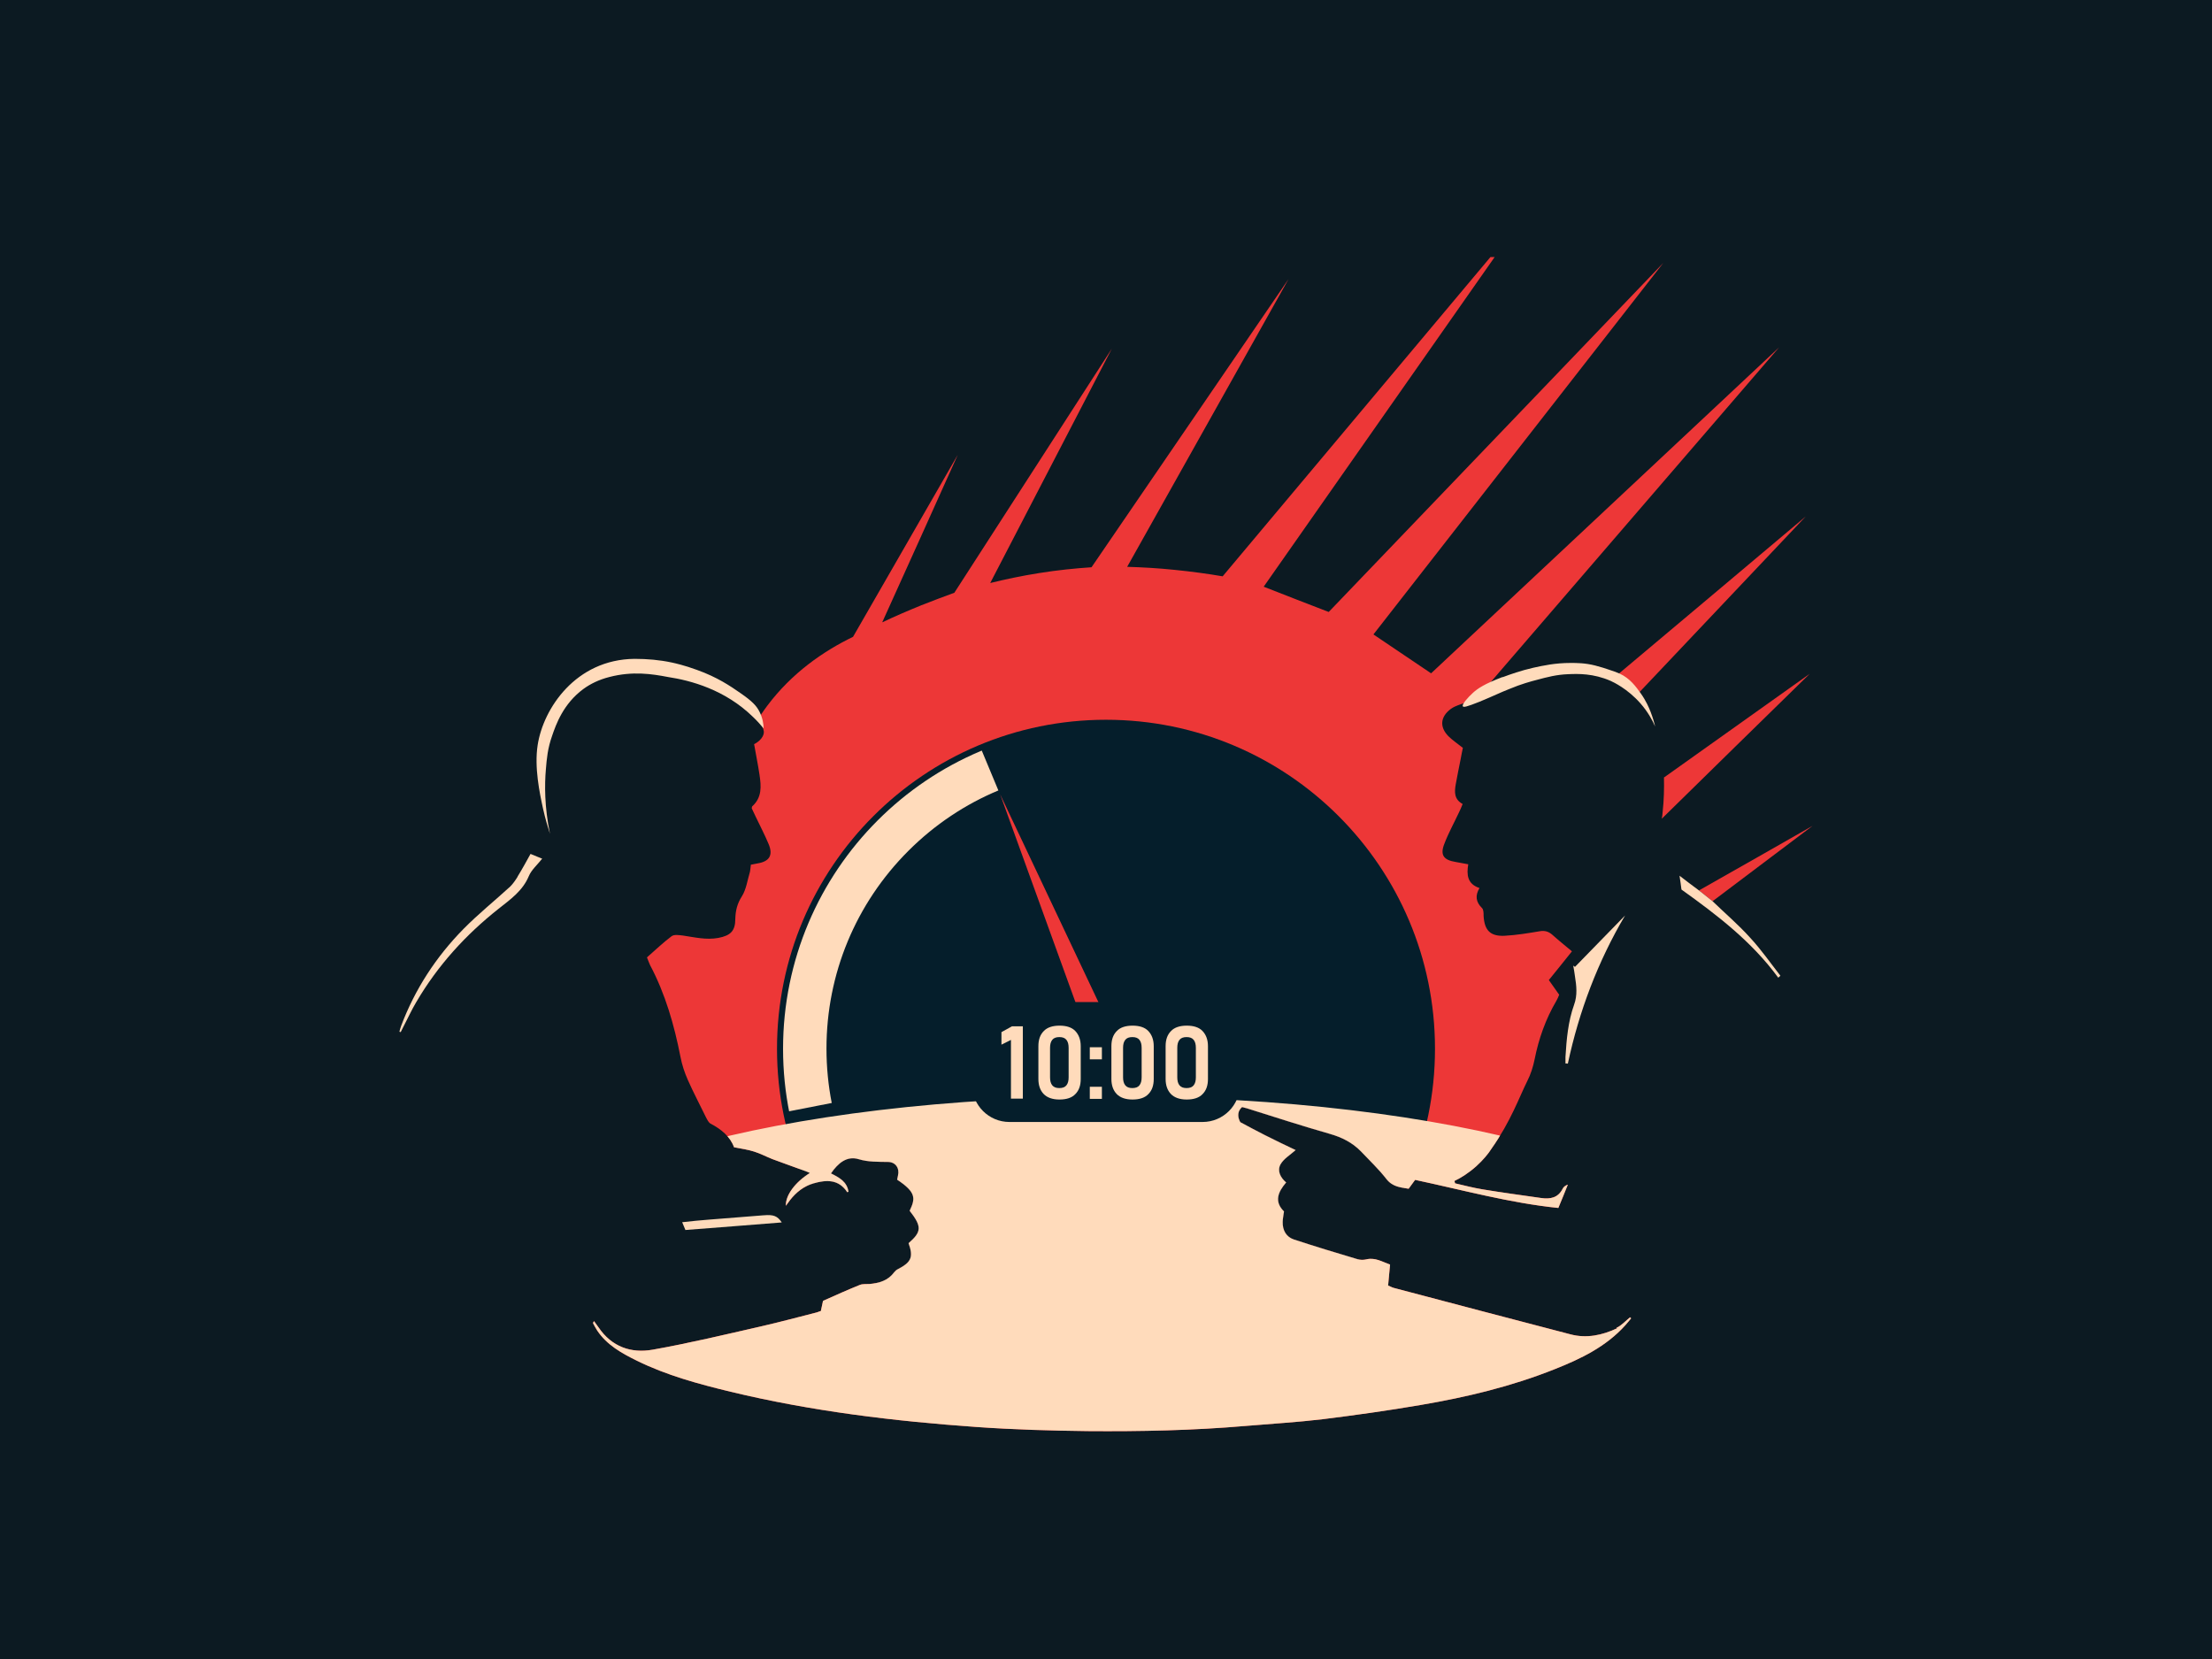
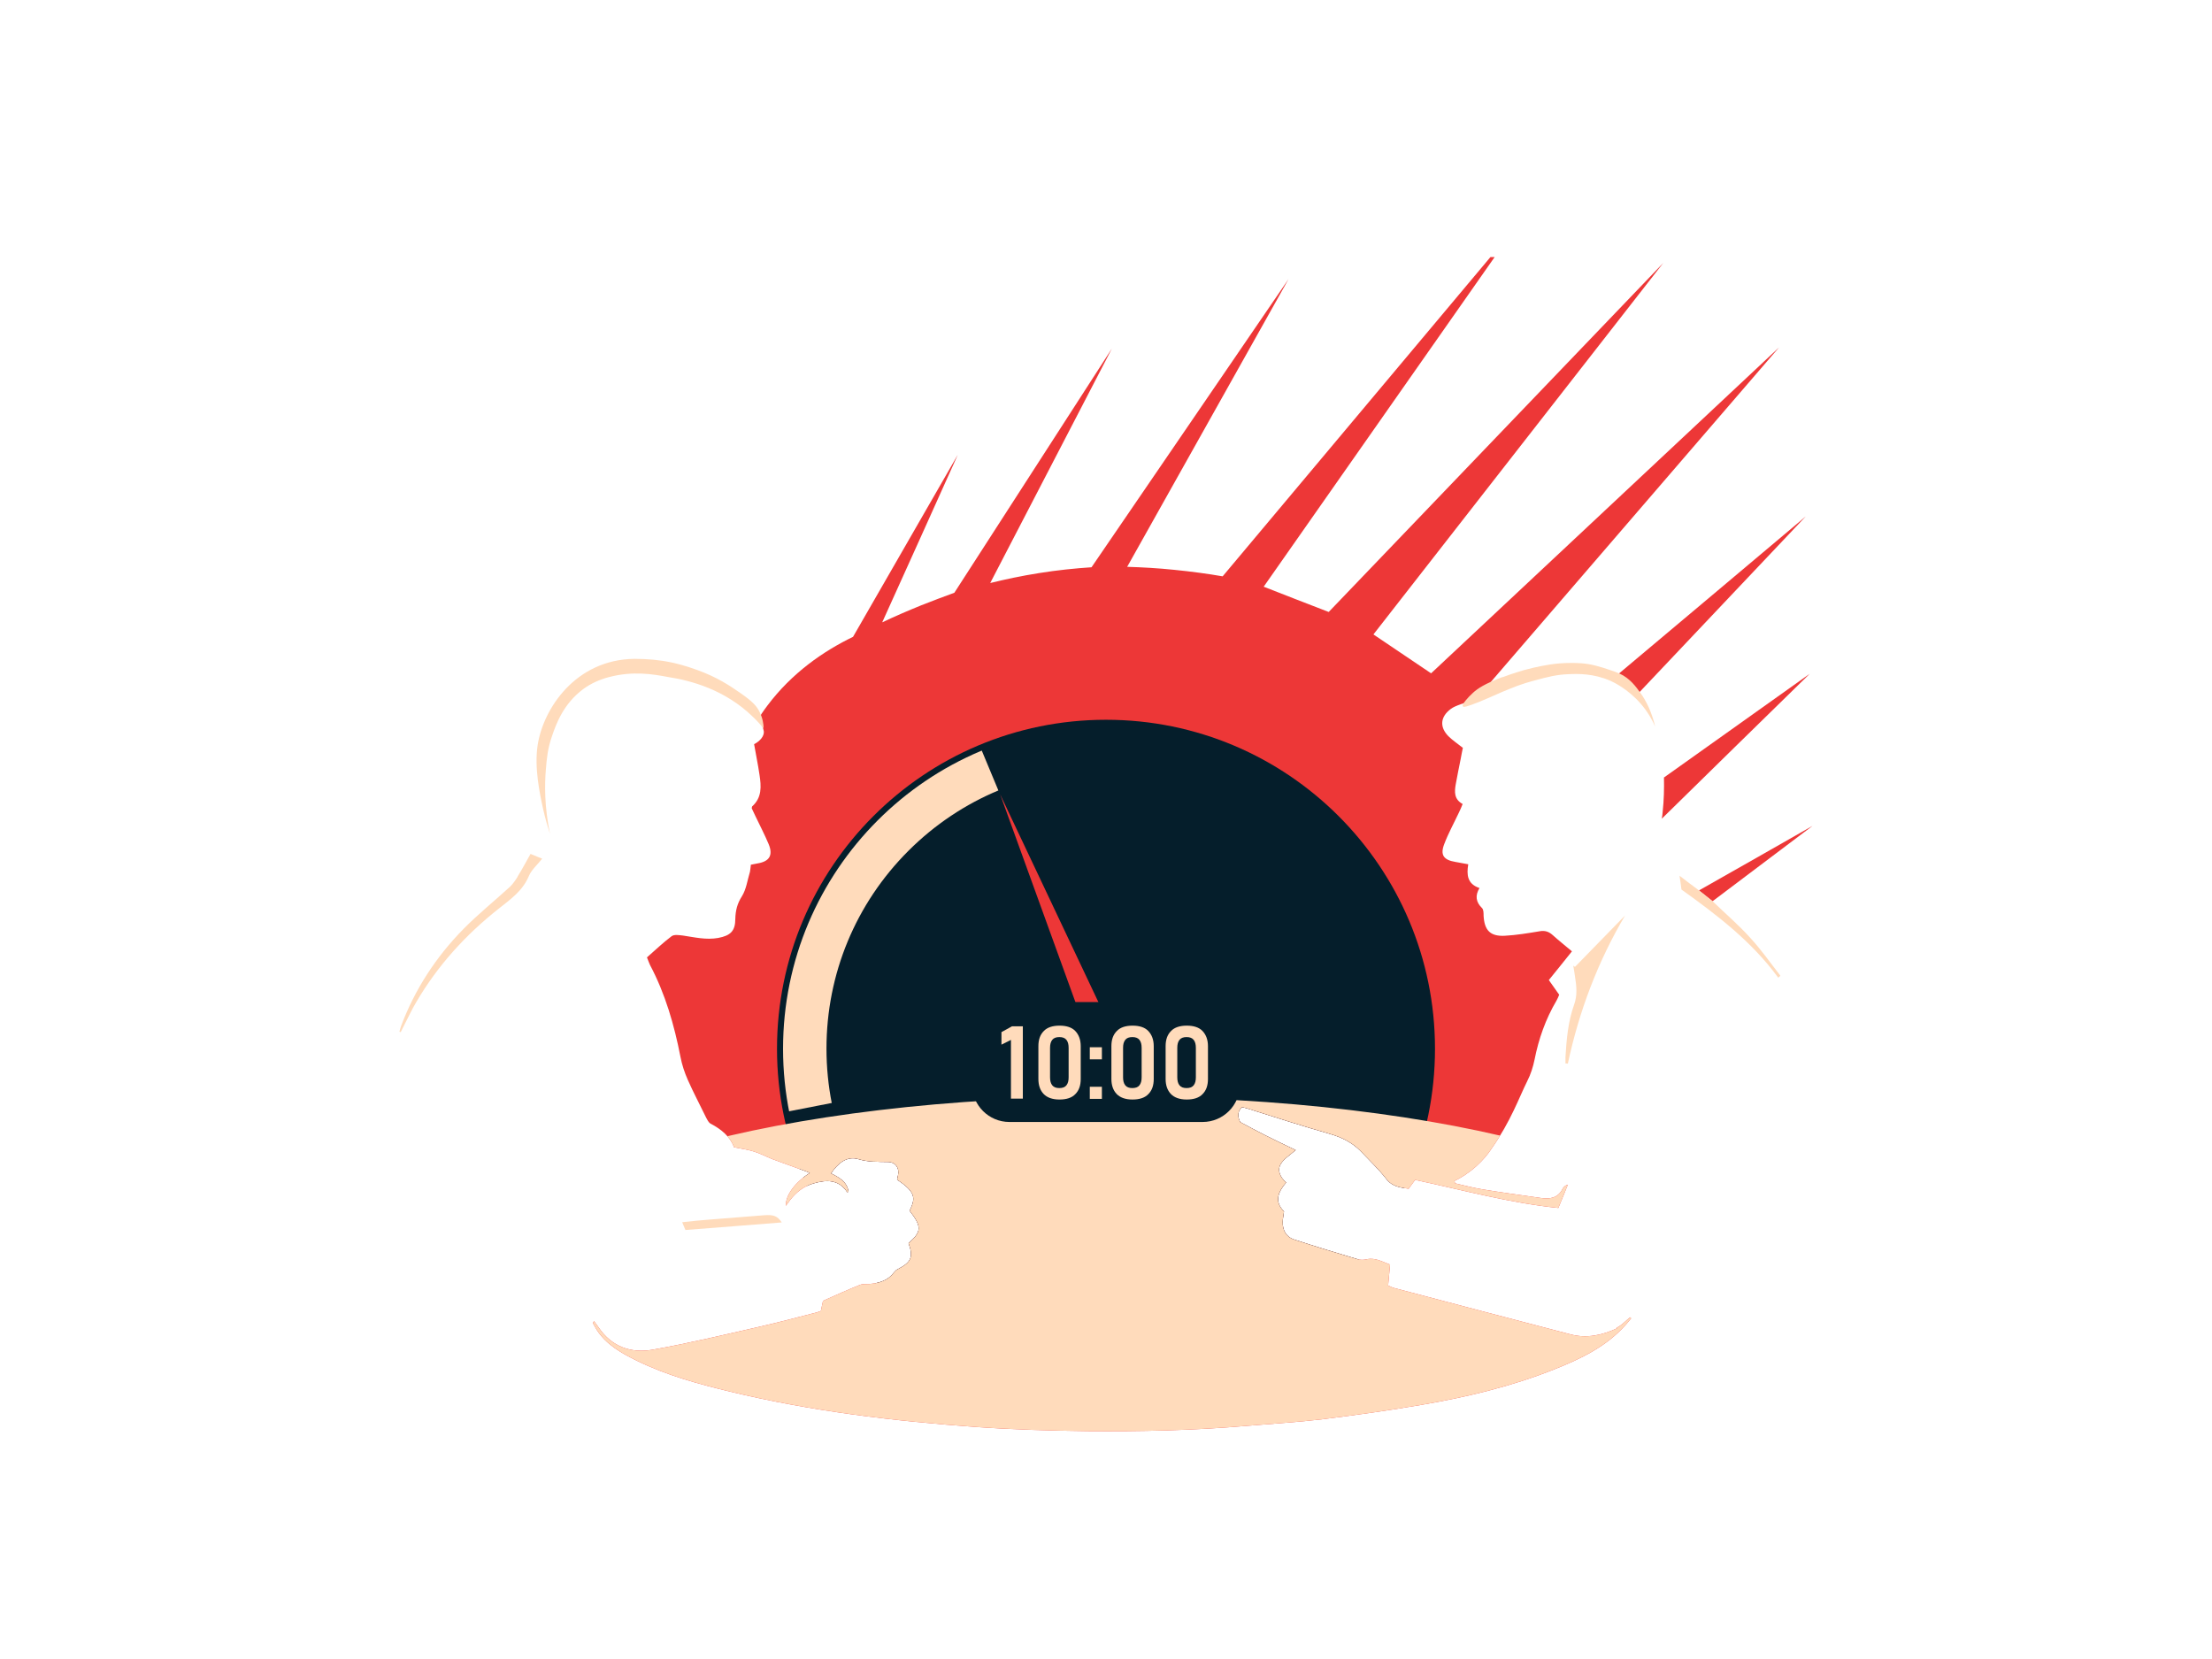
<svg xmlns="http://www.w3.org/2000/svg" id="Layer_1" data-name="Layer 1" width="1024" height="768" viewBox="0 0 1024 768">
  <defs>
    <style>
      .cls-1 {
        fill: none;
      }

-       .cls-1, .cls-2, .cls-3, .cls-4, .cls-5 {
+       .cls-1, .cls-2, .cls-3, .cls-4 {
        stroke-width: 0px;
      }

      .cls-2 {
        fill: #051e2b;
      }

-       .cls-6 {
+       .cls-5 {
        clip-path: url(#clippath-1);
      }

-       .cls-7 {
+       .cls-6 {
        clip-path: url(#clippath);
      }

      .cls-3 {
-         fill: #0c1a22;
+         fill: #ed3737;
      }

      .cls-4 {
-         fill: #ed3737;
-       }
- 
-       .cls-5 {
        fill: #ffdbbb;
      }
    </style>
    <clipPath id="clippath">
      <path class="cls-1" d="m748.6,614.9c-6.8,3.2-14.1,4.8-21.6,2.8-27.3-7.1-54.5-14.3-81.8-21.5-.8-.2-1.6-.7-2.6-1.1.3-3.3.6-6.5.9-9.7-3.7-1.3-6.9-3.4-11-2.4-1.3.3-2.8.3-4.1-.1-9.8-2.9-19.6-5.9-29.4-9.1-3.6-1.2-5.3-4.3-5.2-8.1,0-1.6.4-3.1.6-4.9-4.7-4.6-2.7-9.1,1-13.4-2.8-2.4-4.2-5.5-2.6-8.4,1.5-2.6,4.4-4.3,7-6.6-4.7-2.2-9.4-4.5-14.2-6.9-3.9-2-7.7-4-11.4-6-.2-.3-1.5-2.5-.7-4.9.3-.7.7-1.4,1.5-2.1.8.2,1.6.4,2.3.6,12.7,4,25.4,8.1,38.3,11.8,5.6,1.6,10.4,4,14.4,8.1,4,4.2,8.3,8.3,11.8,12.8,2.9,3.7,6.6,3.9,10.3,4.5,1.1-1.5,2-2.7,3-4.1,22.1,4.7,43.8,10.7,66.3,13,1.6-3.8,3-7.3,4.4-10.8-1.2.4-2,1.1-2.4,1.9-2.1,4.2-5.7,4.9-9.9,4.3-9-1.3-18.1-2.5-27.1-4-4.3-.7-8.5-1.8-12.8-2.8-.1-.4-.2-.8-.3-1.1,2.8-1.3,6.4-3.5,10.1-6.8,3.2-2.9,5.6-5.8,7.1-8.2,8.9-12.6,12.8-23.8,16.5-31.2,1.6-3.1,2.7-6.6,3.4-10,1.9-9.6,5.1-18.7,10.1-27.2.5-.9.9-1.8,1.3-2.8-1.6-2.3-3.1-4.4-4.8-6.8,3.6-4.4,7-8.7,10.7-13.3-3.1-2.6-6.1-5-9-7.6-1.8-1.6-3.6-2.1-5.9-1.7-5.4.9-10.8,1.8-16.3,2.1-6.7.3-9.3-2.6-9.7-9.2,0-1.2,0-2.9-.7-3.6-2.9-2.8-3.3-5.8-1.2-9.3-5.7-1.9-6-6.2-5.2-11-2.3-.4-4.2-.8-6-1.1-5.4-.9-7.1-3.2-5.1-8.3,1.9-5,4.5-9.7,6.8-14.6.6-1.2,1.1-2.4,1.7-3.9-4-2.2-3.8-5.6-3.2-9.1.7-3.9,1.5-7.8,2.3-11.8.3-1.8.7-3.5,1-5.1-2.5-2-4.8-3.5-6.7-5.4-4.2-4.3-3.7-9,1.1-12.6,1.2-.9,2.8-1.5,3.3-1.7,1-.4,1.9-.7,2.6-.9,3-1.7,6-3.5,8.9-5.2.9-1.2,1.9-2.4,2.8-3.6,44.8-52,89.6-104,134.4-156-53.7,50.3-107.4,100.6-161.1,150.9-8.9-6-17.6-11.9-26.7-18,44.7-57.3,89.5-114.7,134.2-172-51.6,53.9-103.3,107.7-154.9,161.6-10.3-4-20-7.7-30.1-11.7,38.9-55.6,77.9-111.1,116.8-166.7-45.3,54-90.5,107.9-135.8,161.9-6.9-1.2-14.4-2.2-22.3-3-7.7-.8-15.1-1.2-21.9-1.4,24.9-44.4,49.8-88.8,74.7-133.2-30.4,44.5-60.8,88.9-91.2,133.4-7.5.5-15.6,1.3-24.3,2.7-8.2,1.3-15.7,2.9-22.6,4.6,18.8-36.2,37.5-72.3,56.3-108.5-24.3,37.7-48.6,75.3-72.9,113-4.9,1.8-10,3.7-15.3,5.8-6.4,2.6-12.4,5.2-18.1,7.9,11.7-25.9,23.4-51.7,35-77.6-16.2,28.1-32.3,56.2-48.5,84.3-13.8,6.7-28.3,16.7-39.7,31.9-.9,1.3-1.9,2.5-2.7,3.8l-1.7,3.1c0,0,.1.1.2.2,1.2,1,1.8,2.3,1.8,2.3.5.9.7,1.9.8,2.5.2,2.1-1.7,4.5-4.5,5.9.8,4.7,1.8,9.4,2.5,14.2.8,5.3,1.2,10.5-3.4,14.6-.1.1-.1.4-.2.9.5,1.1,1.2,2.5,1.8,3.8,2,4.2,4.2,8.4,6,12.7,2.2,5.2.4,8.1-5.1,9-1,.2-2,.4-3.1.6-.2,1.2-.2,2.3-.4,3.2-1.2,3.9-1.7,8.2-3.8,11.5-2.1,3.3-2.9,6.5-3,10.3,0,5.7-2.2,7.8-7.9,8.9-5.6,1-10.9-.3-16.3-1.1-1.8-.2-4.1-.6-5.3.3-4,3-7.6,6.5-11.4,9.8.6,1.4.9,2.5,1.4,3.5,7.1,13.4,11.2,27.7,14.1,42.5.7,3.7,1.9,7.3,3.4,10.7,2.6,5.9,5.6,11.5,8.4,17.3.6,1.1,1.2,2.5,2.2,3,5,2.6,9.1,6.1,10.8,10.9,3.6.7,6.5,1.1,9.3,2,2.9.9,5.7,2.4,8.5,3.5,5.1,1.9,10.2,3.7,15.4,5.6.6.2,1.2.5,1.9.8-6.8,4.3-11.3,10.3-11.1,15.2.7-1,1.3-1.8,1.9-2.6,2.9-3.7,6.4-6.5,11-7.8,5.9-1.7,11.6-1.9,15.5,4.1,0,0,.4-.1.6-.2-.7-4.7-4.3-6.6-8.1-8.5,3.2-4.7,7.3-8.2,12.7-6.6,4.6,1.4,9,1.2,13.6,1.3,3.6,0,5.5,2.9,4.7,6.3-.1.6-.3,1.3-.4,1.9,8.9,5.9,8.5,8.7,5.8,14.4,5.7,7.3,5.6,9.7-.5,15,2.3,6.4,1.3,8.8-4.9,12-.7.3-1.3.9-1.8,1.5-2.8,3.8-6.9,5-11.4,5.4-1.5.1-3.1-.1-4.4.4-5.7,2.3-11.3,4.8-17.1,7.4-.3,1.4-.6,3-1,4.7-.7.2-1.2.4-1.7.6-8.6,2.2-17.2,4.5-25.9,6.5-16.7,3.8-33.3,7.8-50.2,10.8-10,1.8-19-1.3-25.1-10.3-.7-1-1.4-1.9-2.1-2.9-.4.5-.5.9-.4,1.1.6,1.1,1.2,2.2,1.9,3.3,4.5,6.7,11.4,10.5,18.3,13.9,13.8,6.8,28.6,10.8,43.5,14.4,37.4,9,75.5,13.6,113.8,16.3,17.1,1.2,34.3,1.7,51.4,1.9,24.5.2,48.9-.3,73.3-2.4,11.8-1,23.7-1.7,35.5-3.1,15.2-1.9,30.3-4,45.4-6.6,21.2-3.6,42.1-8.6,62.1-16.6,12.1-4.8,23.7-10.4,32.6-20.3.9-1,1.8-2.1,2.7-3.2-.2-.2-.3-.3-.5-.5-2.1,1.7-3.9,3.8-6.3,4.9Z" />
    </clipPath>
    <clipPath id="clippath-1">
      <path class="cls-1" d="m314.4,524.8c65.8-13.9,131.9-25.4,197.6-39.3l-87-208.8c-27.5,13.6-55.1,27.2-82.6,40.7-9.2,69.9-18.9,137.4-28.1,207.4Z" />
    </clipPath>
  </defs>
-   <rect class="cls-3" width="1024" height="768" />
  <g>
    <g>
+       <path class="cls-3" d="m770.3,360c.1,5,0,10.3-.6,15.8-.1,1.1-.2,2.2-.4,3.2,22.8-22.4,45.7-44.8,68.5-67.1-22.5,16-45.1,32.1-67.6,48.1Z" />
+       <path class="cls-4" d="m724.7,489.3c0,1,0,2,0,3,.4,0,.7,0,1.1.1,5.2-24.3,13.9-47.3,26.5-68.6-7.7,7.9-15.5,15.9-23.2,23.8-.3-.2-.5-.4-.8-.6.3,1.7.6,3.4.8,5,.7,4.4,1.2,8.7-.4,13.1-2.8,7.8-3.5,16-4,24.2Z" />
+       <path class="cls-4" d="m239.6,405.9c-1,1.6-2.1,3.2-3.4,4.5-7.2,6.6-14.8,12.7-21.6,19.6-12.7,12.9-22.5,27.9-28.9,44.9-.3.9-.6,1.8-.8,2.7l.6.2c.5-1,1-2,1.5-3,1.9-3.6,3.6-7.4,5.7-10.9,9.9-16.9,22.8-31.1,38.1-43.2,5.4-4.3,11.1-8.2,14-15.1,1.2-2.9,3.9-5.2,6.2-8.1-1.7-.7-3.1-1.2-5.4-2.2-2,3.6-3.9,7.1-6,10.5Z" />
+       <path class="cls-3" d="m786.5,412.2c2.1,1.7,4.2,3.3,6.3,5,15.4-11.6,30.9-23.3,46.3-34.9-17.5,10-35.1,20-52.6,29.9Z" />
+       <path class="cls-4" d="m792.8,417.2c-2.1-1.7-4.2-3.3-6.3-5-2.9-2.1-5.7-4.3-9-6.8.4,2.4.6,4.3.9,6.4,16.5,11.8,32.6,24.1,44.8,40.8.3-.3.7-.6,1-.9-4.6-5.9-8.9-12.1-14-17.6-5.4-6-11.6-11.3-17.4-16.9Z" />
+       <path class="cls-4" d="m353.4,562.6c-8.4.7-16.8,1.3-25.2,2-4,.3-8,.7-12.4,1.2.6,1.5,1,2.4,1.5,3.6,15.2-1.2,30-2.3,44.6-3.5-2-3-3.8-3.7-8.4-3.3Z" />
+     </g>
+     <path class="cls-3" d="m749.2,312.1c1.6,1.2,3.4,2.6,5.2,4.3,1.6,1.5,3,3.1,4.1,4.5,25.8-27.3,51.6-54.5,77.4-81.8-28.9,24.3-57.8,48.7-86.8,73Z" />
+     <g class="cls-6">
+       <rect class="cls-3" x="124.4" y="119" width="795.1" height="591.4" />
      <g>
-         <path class="cls-4" d="m770.3,360c.1,5,0,10.3-.6,15.8-.1,1.1-.2,2.2-.4,3.2,22.8-22.4,45.7-44.8,68.5-67.1-22.5,16-45.1,32.1-67.6,48.1Z" />
-         <path class="cls-5" d="m724.7,489.3c0,1,0,2,0,3,.4,0,.7,0,1.1.1,5.2-24.3,13.9-47.3,26.5-68.6-7.7,7.9-15.5,15.9-23.2,23.8-.3-.2-.5-.4-.8-.6.3,1.7.6,3.4.8,5,.7,4.4,1.2,8.7-.4,13.1-2.8,7.8-3.5,16-4,24.2Z" />
-         <path class="cls-5" d="m239.6,405.9c-1,1.6-2.1,3.2-3.4,4.5-7.2,6.6-14.8,12.7-21.6,19.6-12.7,12.9-22.5,27.9-28.9,44.9-.3.9-.6,1.8-.8,2.7l.6.2c.5-1,1-2,1.5-3,1.9-3.6,3.6-7.4,5.7-10.9,9.9-16.9,22.8-31.1,38.1-43.2,5.4-4.3,11.1-8.2,14-15.1,1.2-2.9,3.9-5.2,6.2-8.1-1.7-.7-3.1-1.2-5.4-2.2-2,3.6-3.9,7.1-6,10.5Z" />
-         <path class="cls-4" d="m786.5,412.2c2.1,1.7,4.2,3.3,6.3,5,15.4-11.6,30.9-23.3,46.3-34.9-17.5,10-35.1,20-52.6,29.9Z" />
-         <path class="cls-5" d="m792.8,417.2c-2.1-1.7-4.2-3.3-6.3-5-2.9-2.1-5.7-4.3-9-6.8.4,2.4.6,4.3.9,6.4,16.5,11.8,32.6,24.1,44.8,40.8.3-.3.7-.6,1-.9-4.6-5.9-8.9-12.1-14-17.6-5.4-6-11.6-11.3-17.4-16.9Z" />
-         <path class="cls-5" d="m353.4,562.6c-8.4.7-16.8,1.3-25.2,2-4,.3-8,.7-12.4,1.2.6,1.5,1,2.4,1.5,3.6,15.2-1.2,30-2.3,44.6-3.5-2-3-3.8-3.7-8.4-3.3Z" />
+         <circle class="cls-2" cx="512" cy="485.5" r="152.3" />
+         <path class="cls-3" d="m506.5,487.8s-43.5-120.1-43.5-120.1c0,0,54.6,115.5,54.6,115.5,3.2,7.7-7.9,12.3-11.1,4.6h0Z" />
+         <g class="cls-5">
+           <path class="cls-4" d="m512,356c34.6,0,67.1,13.5,91.5,37.9s37.9,57,37.9,91.5-13.5,67.1-37.9,91.5c-24.5,24.5-57,37.9-91.5,37.9s-67.1-13.5-91.5-37.9c-24.5-24.5-37.9-57-37.9-91.5s13.5-67.1,37.9-91.5,57-37.9,91.5-37.9m0-20c-82.5,0-149.5,66.9-149.5,149.5s66.9,149.5,149.5,149.5,149.5-66.9,149.5-149.5-66.9-149.5-149.5-149.5h0Z" />
+         </g>
      </g>
-       <path class="cls-4" d="m749.2,312.1c1.6,1.2,3.4,2.6,5.2,4.3,1.6,1.5,3,3.1,4.1,4.5,25.8-27.3,51.6-54.5,77.4-81.8-28.9,24.3-57.8,48.7-86.8,73Z" />
-       <g class="cls-7">
-         <rect class="cls-4" x="124.4" y="119" width="795.1" height="591.4" />
-         <g>
-           <circle class="cls-2" cx="512" cy="485.5" r="152.3" />
-           <path class="cls-4" d="m506.5,487.8s-43.5-120.1-43.5-120.1c0,0,54.6,115.5,54.6,115.5,3.2,7.7-7.9,12.3-11.1,4.6h0Z" />
-           <g class="cls-6">
-             <path class="cls-5" d="m512,356c34.6,0,67.1,13.5,91.5,37.9s37.9,57,37.9,91.5-13.5,67.1-37.9,91.5c-24.5,24.5-57,37.9-91.5,37.9s-67.1-13.5-91.5-37.9c-24.5-24.5-37.9-57-37.9-91.5s13.5-67.1,37.9-91.5,57-37.9,91.5-37.9m0-20c-82.5,0-149.5,66.9-149.5,149.5s66.9,149.5,149.5,149.5,149.5-66.9,149.5-149.5-66.9-149.5-149.5-149.5h0Z" />
-           </g>
-         </g>
-         <ellipse class="cls-5" cx="516.2" cy="586.8" rx="280.6" ry="79.1" />
-       </g>
-       <path class="cls-5" d="m695.6,313.4c-8.4,3.2-11.5,5.3-13.7,7.3-2.3,2.1-5.3,5.4-4.7,6.3.4.5,1.8.2,7.6-2.1,6.8-2.8,9.7-4.3,13.8-5.9,5.7-2.4,10.3-3.6,12.6-4.2,5.2-1.4,9.4-2.5,14.8-2.7,4.5-.2,11.6-.4,19.6,3.1,1.3.6,7.8,3.6,13.8,10.4,3.5,4,5.6,7.9,6.8,10.7-.4-1.8-1.1-4.2-2.1-6.8-.7-1.8-2.1-5.1-4.6-8.6-2.1-2.9-4.9-6.9-9.8-9.1-1.4-.6-3-1.2-5.2-1.9-.8-.3-3.6-1.2-6-1.8-4.7-1.2-8.6-1.2-11.4-1.2-7.2,0-12.6,1.2-17.2,2.2-6.1,1.4-10.5,3-14.3,4.4Z" />
-       <path class="cls-5" d="m342.7,320.8c-4.6-3.2-10.6-7.3-20.1-10.7-5.7-2.1-10.2-3.1-11.6-3.4-5.6-1.2-11.3-1.7-17.3-1.7-27.2.3-42.2,23-44.8,39.9-1.6,10.3.9,22.2,2.5,29.5,1.1,4.9,2.3,8.8,3.2,11.6-2.6-12.6-2.5-22.9-1.9-29.8.4-4.9.8-9.7,2.9-15.6,1.8-5.3,5.2-14.8,14.4-21.6,3.4-2.5,7.4-4.4,12.1-5.6,10.8-2.8,19.8-1.4,27.1,0,10.5,1.6,26.4,5.8,39.4,18.5,1.8,1.7,3.4,3.5,4.9,5.3,0-1.9-.4-4.7-1.9-7.7-1.4-2.8-3.4-4.9-8.9-8.7Z" />
+       <ellipse class="cls-4" cx="516.2" cy="586.8" rx="280.6" ry="79.1" />
    </g>
+     <path class="cls-4" d="m695.6,313.4c-8.4,3.2-11.5,5.3-13.7,7.3-2.3,2.1-5.3,5.4-4.7,6.3.4.5,1.8.2,7.6-2.1,6.8-2.8,9.7-4.3,13.8-5.9,5.7-2.4,10.3-3.6,12.6-4.2,5.2-1.4,9.4-2.5,14.8-2.7,4.5-.2,11.6-.4,19.6,3.1,1.3.6,7.8,3.6,13.8,10.4,3.5,4,5.6,7.9,6.8,10.7-.4-1.8-1.1-4.2-2.1-6.8-.7-1.8-2.1-5.1-4.6-8.6-2.1-2.9-4.9-6.9-9.8-9.1-1.4-.6-3-1.2-5.2-1.9-.8-.3-3.6-1.2-6-1.8-4.7-1.2-8.6-1.2-11.4-1.2-7.2,0-12.6,1.2-17.2,2.2-6.1,1.4-10.5,3-14.3,4.4Z" />
+     <path class="cls-4" d="m342.7,320.8c-4.6-3.2-10.6-7.3-20.1-10.7-5.7-2.1-10.2-3.1-11.6-3.4-5.6-1.2-11.3-1.7-17.3-1.7-27.2.3-42.2,23-44.8,39.9-1.6,10.3.9,22.2,2.5,29.5,1.1,4.9,2.3,8.8,3.2,11.6-2.6-12.6-2.5-22.9-1.9-29.8.4-4.9.8-9.7,2.9-15.6,1.8-5.3,5.2-14.8,14.4-21.6,3.4-2.5,7.4-4.4,12.1-5.6,10.8-2.8,19.8-1.4,27.1,0,10.5,1.6,26.4,5.8,39.4,18.5,1.8,1.7,3.4,3.5,4.9,5.3,0-1.9-.4-4.7-1.9-7.7-1.4-2.8-3.4-4.9-8.9-8.7Z" />
+   </g>
+   <g>
+     <rect class="cls-2" x="450" y="463.9" width="124" height="55.5" rx="17.3" ry="17.3" />
    <g>
-       <rect class="cls-2" x="450" y="463.9" width="124" height="55.5" rx="17.3" ry="17.3" />
-       <g>
-         <path class="cls-5" d="m473.5,475.2v33.4h-5.5v-27.2l-4.4,2.2v-5.8l4.9-2.7h5Z" />
-         <path class="cls-5" d="m490.4,509c-3.2,0-5.7-.9-7.3-2.6-1.6-1.7-2.4-4-2.4-6.9v-15.2c0-3,.8-5.3,2.5-7,1.6-1.7,4.1-2.5,7.3-2.5s5.7.8,7.3,2.5c1.6,1.7,2.5,4,2.5,7v15.2c0,3-.8,5.3-2.5,7-1.6,1.7-4.1,2.5-7.3,2.5Zm0-5.3c1.5,0,2.6-.4,3.3-1.3s1-2.1,1-3.7v-13.6c0-1.6-.3-2.8-1-3.7-.7-.9-1.8-1.3-3.3-1.3s-2.6.4-3.3,1.3c-.7.9-1,2.1-1,3.7v13.6c0,1.6.3,2.8,1,3.7.7.9,1.8,1.3,3.3,1.3Z" />
-         <path class="cls-5" d="m504.5,490.4v-5.6h5.6v5.6h-5.6Zm0,18.3v-5.6h5.6v5.6h-5.6Z" />
-         <path class="cls-5" d="m524.2,509c-3.2,0-5.7-.9-7.3-2.6-1.6-1.7-2.4-4-2.4-6.9v-15.2c0-3,.8-5.3,2.5-7,1.6-1.7,4.1-2.5,7.3-2.5s5.7.8,7.3,2.5c1.6,1.7,2.5,4,2.5,7v15.2c0,3-.8,5.3-2.5,7-1.6,1.7-4.1,2.5-7.3,2.5Zm0-5.3c1.5,0,2.6-.4,3.3-1.3s1-2.1,1-3.7v-13.6c0-1.6-.3-2.8-1-3.7-.7-.9-1.8-1.3-3.3-1.3s-2.6.4-3.3,1.3c-.7.9-1,2.1-1,3.7v13.6c0,1.6.3,2.8,1,3.7.7.9,1.8,1.3,3.3,1.3Z" />
-         <path class="cls-5" d="m549.3,509c-3.2,0-5.7-.9-7.3-2.6-1.6-1.7-2.4-4-2.4-6.9v-15.2c0-3,.8-5.3,2.5-7,1.6-1.7,4.1-2.5,7.3-2.5s5.7.8,7.3,2.5c1.6,1.7,2.5,4,2.5,7v15.2c0,3-.8,5.3-2.5,7-1.6,1.7-4.1,2.5-7.3,2.5Zm0-5.3c1.5,0,2.6-.4,3.3-1.3s1-2.1,1-3.7v-13.6c0-1.6-.3-2.8-1-3.7-.7-.9-1.8-1.3-3.3-1.3s-2.6.4-3.3,1.3c-.7.9-1,2.1-1,3.7v13.6c0,1.6.3,2.8,1,3.7.7.9,1.8,1.3,3.3,1.3Z" />
-       </g>
+       <path class="cls-4" d="m473.5,475.2v33.4h-5.5v-27.2l-4.4,2.2v-5.8l4.9-2.7h5Z" />
+       <path class="cls-4" d="m490.4,509c-3.2,0-5.7-.9-7.3-2.6-1.6-1.7-2.4-4-2.4-6.9v-15.2c0-3,.8-5.3,2.5-7,1.6-1.7,4.1-2.5,7.3-2.5s5.7.8,7.3,2.5c1.6,1.7,2.5,4,2.5,7v15.2c0,3-.8,5.3-2.5,7-1.6,1.7-4.1,2.5-7.3,2.5Zm0-5.3c1.5,0,2.6-.4,3.3-1.3s1-2.1,1-3.7v-13.6c0-1.6-.3-2.8-1-3.7-.7-.9-1.8-1.3-3.3-1.3s-2.6.4-3.3,1.3c-.7.9-1,2.1-1,3.7v13.6c0,1.6.3,2.8,1,3.7.7.9,1.8,1.3,3.3,1.3Z" />
+       <path class="cls-4" d="m504.5,490.4v-5.6h5.6v5.6h-5.6Zm0,18.3v-5.6h5.6v5.6h-5.6Z" />
+       <path class="cls-4" d="m524.2,509c-3.2,0-5.7-.9-7.3-2.6-1.6-1.7-2.4-4-2.4-6.9v-15.2c0-3,.8-5.3,2.5-7,1.6-1.7,4.1-2.5,7.3-2.5s5.7.8,7.3,2.5c1.6,1.7,2.5,4,2.5,7v15.2c0,3-.8,5.3-2.5,7-1.6,1.7-4.1,2.5-7.3,2.5Zm0-5.3c1.5,0,2.6-.4,3.3-1.3s1-2.1,1-3.7v-13.6c0-1.6-.3-2.8-1-3.7-.7-.9-1.8-1.3-3.3-1.3s-2.6.4-3.3,1.3c-.7.9-1,2.1-1,3.7v13.6c0,1.6.3,2.8,1,3.7.7.9,1.8,1.3,3.3,1.3Z" />
+       <path class="cls-4" d="m549.3,509c-3.2,0-5.7-.9-7.3-2.6-1.6-1.7-2.4-4-2.4-6.9v-15.2c0-3,.8-5.3,2.5-7,1.6-1.7,4.1-2.5,7.3-2.5s5.7.8,7.3,2.5c1.6,1.7,2.5,4,2.5,7v15.2c0,3-.8,5.3-2.5,7-1.6,1.7-4.1,2.5-7.3,2.5Zm0-5.3c1.5,0,2.6-.4,3.3-1.3s1-2.1,1-3.7v-13.6c0-1.6-.3-2.8-1-3.7-.7-.9-1.8-1.3-3.3-1.3s-2.6.4-3.3,1.3c-.7.9-1,2.1-1,3.7v13.6c0,1.6.3,2.8,1,3.7.7.9,1.8,1.3,3.3,1.3Z" />
    </g>
  </g>
</svg>
